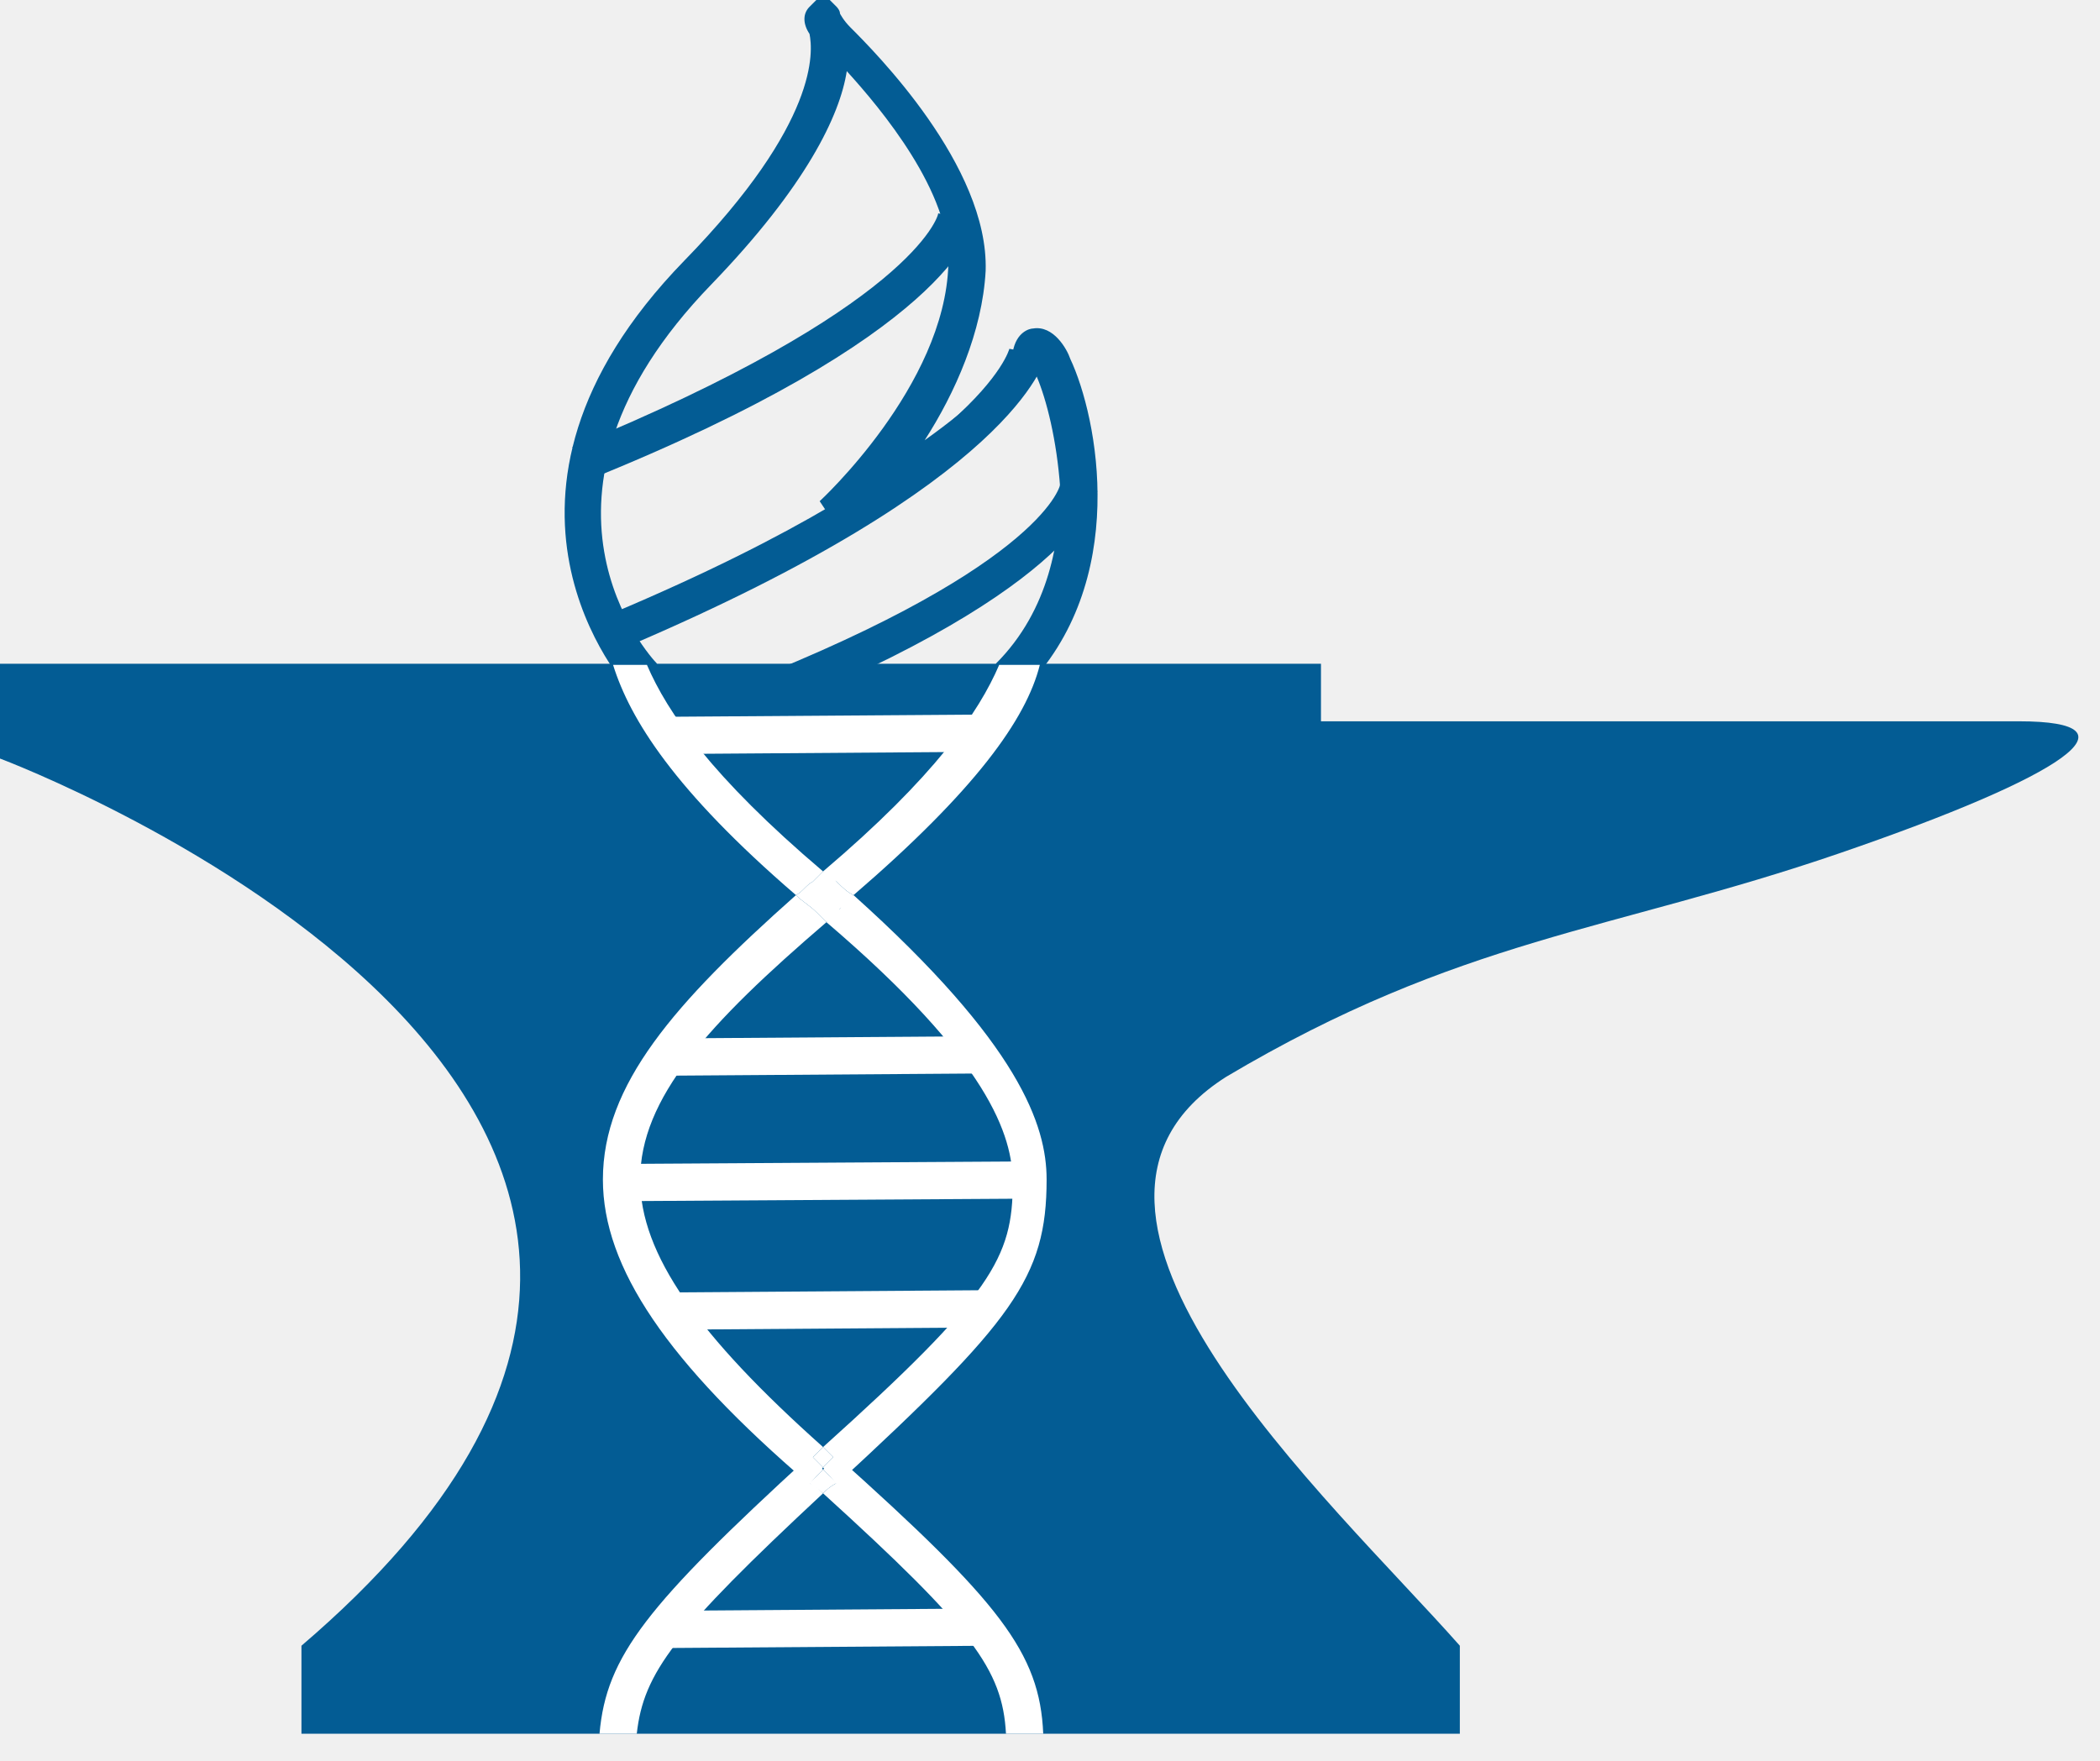
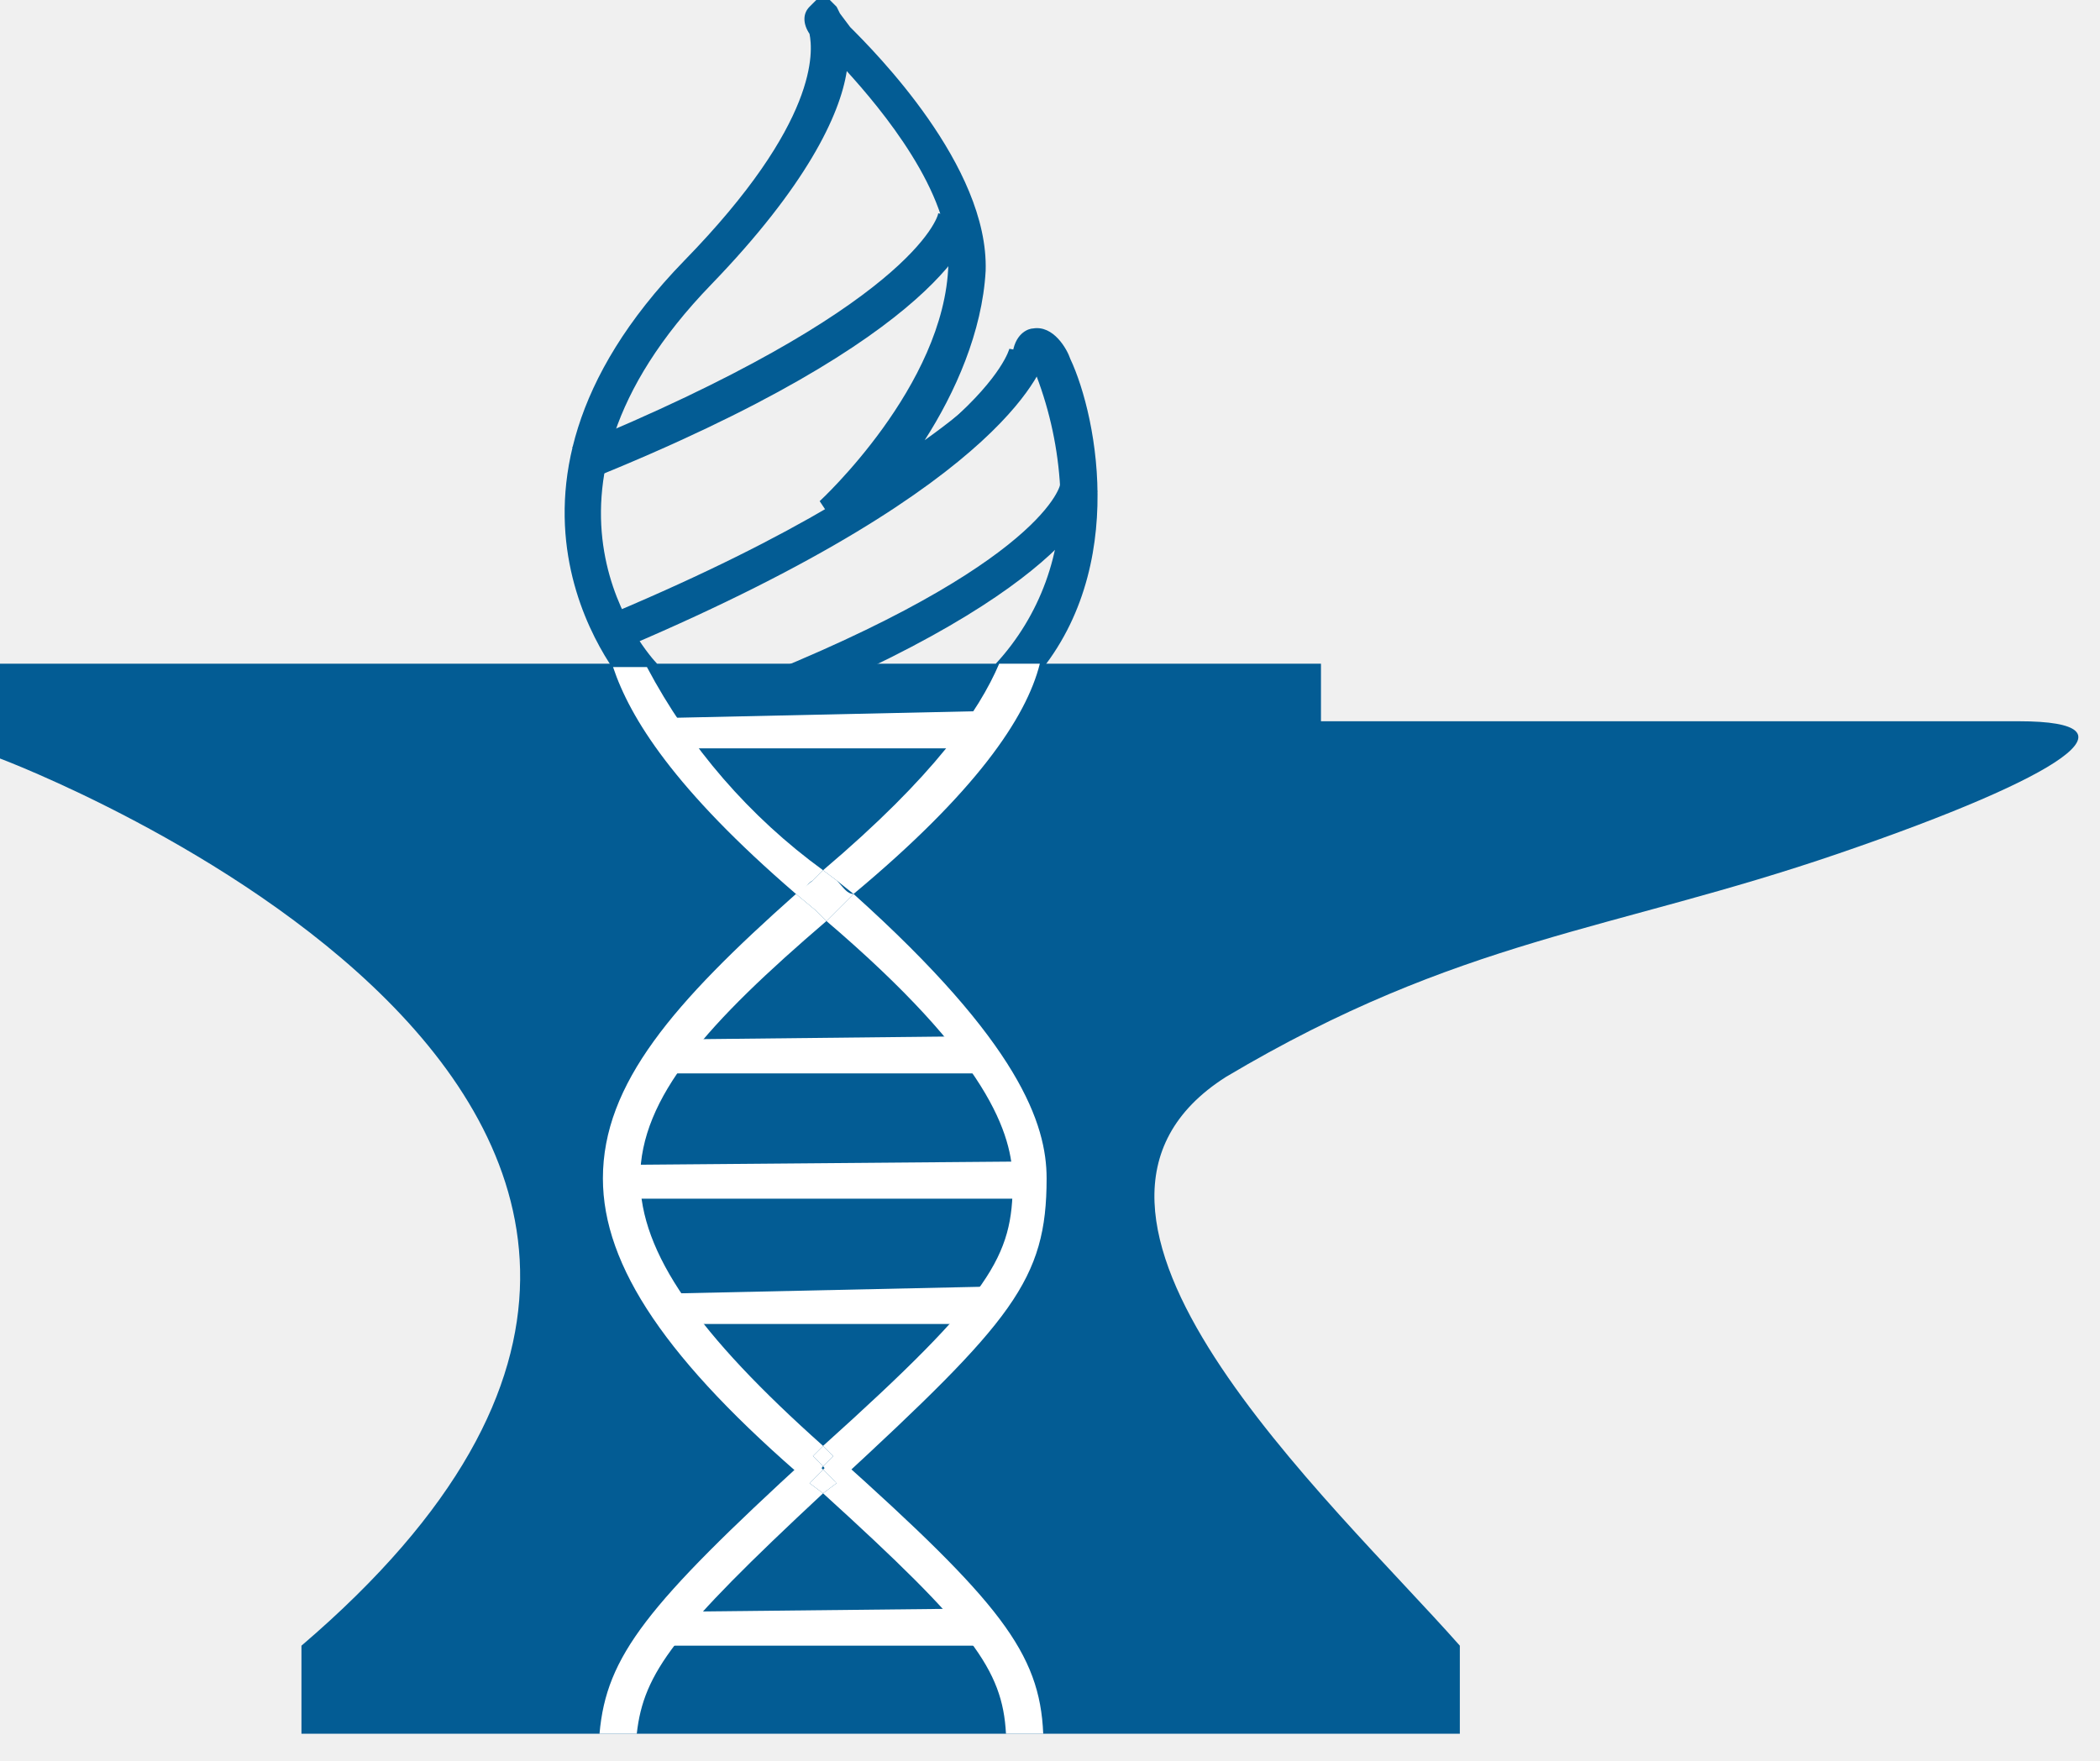
- <svg xmlns="http://www.w3.org/2000/svg" version="1.1" id="Layer_1" x="0px" y="0px" viewBox="0 0 62 52" style="enable-background:new 0 0 62 52;" xml:space="preserve">
-   <style type="text/css">
- 	.st0{fill:#035C94;}
- 	.st1{fill:none;}
- 	.st2{fill:#FFFFFF;}
- </style>
-   <g id="Symbols">
-     <g id="Header" transform="translate(-80, -6)">
-       <g id="Group" transform="translate(80, 6)">
-         <g>
-           <g id="layer1" transform="translate(0, 0.001153)">
-             <path id="path14" class="st0" d="M39,19.6H0v2.8c0,0,27.5,10.3,8.9,26.2v2.6h34.2v-2.6c-3.8-4.3-13.2-12.8-6.9-16.8       c6.9-4.1,11.4-4.3,18.1-6.6s9-3.9,5.3-3.9H39V19.6z" />
-             <path class="st0" d="M30.2,20.4l-0.8-0.8c1.6-1.6,1.9-3.7,1.9-5.2c-0.1-1.4-0.4-2.6-0.7-3.3c-1.1,1.9-5,4.1-5.8,4.6l-0.6-0.9       c0,0,3.7-3.4,3.8-7c0.1-2.1-2-4.6-3-5.7c-0.2,1.3-1.2,3.4-4,6.3c-6.1,6.3-1.8,11-1.6,11.2l-0.8,0.8c-0.1-0.1-5.2-5.7,1.6-12.7       c4-4.1,3.8-6.2,3.7-6.7c-0.2-0.3-0.2-0.6,0-0.8l0.4-0.4l0.4,0.4c0,0,0.1,0.1,0.1,0.2c0,0,0.1,0.2,0.3,0.4       c0.7,0.7,4.1,4.1,4,7.2c-0.1,1.8-0.9,3.6-1.8,5c1.4-1,2.5-2,2.6-2.6s0.5-0.7,0.6-0.7c0.6-0.1,1,0.6,1.1,0.9       C32.4,12.3,33.4,17.2,30.2,20.4z" />
-             <path class="st0" d="M18.5,19.1l-0.4-1c10.9-4.6,11.7-7.8,11.7-7.8l1.1,0.2C30.8,10.7,30,14.2,18.5,19.1z" />
-             <path class="st0" d="M21.5,21.5l-0.4-1c9.5-3.6,10.2-6.1,10.2-6.2l1.1,0.2C32.3,14.7,31.7,17.6,21.5,21.5z" />
-             <path class="st0" d="M17.3,14.2l-0.4-1c10-4.1,10.8-6.8,10.8-6.9l1.1,0.2C28.7,6.8,28,9.9,17.3,14.2z" />
-             <g id="path35">
- 					</g>
-           </g>
-           <g id="layer2" transform="translate(12, 19.55671)">
-             <g id="g3772-Clipped">
-               <g id="path4634">
- 						</g>
-               <g id="g3772">
-                 <g transform="translate(6, -10.22222)">
-                   <g>
-                     <path class="st1" d="M6.3,16.4c3.3-2.9,4.6-4.7,5.2-6.1H1.2C1.7,11.7,3,13.6,6.3,16.4z" />
-                     <path class="st1" d="M0.9,25.5c0,2.2,1.7,4.7,5.4,7.9c5-4.6,5.6-5.7,5.6-7.8c0-1.5-0.7-3.6-5.5-7.7           C2.9,20.9,0.9,23.1,0.9,25.5z" />
-                     <path class="st2" d="M6.3,16.4c-3.3-2.8-4.6-4.7-5.2-6.1H0.1c0.5,1.6,1.8,3.7,5.4,6.8C5.7,17,5.8,16.8,6,16.7           C6.1,16.6,6.2,16.5,6.3,16.4z" />
-                     <path class="st2" d="M6.4,17.9c4.8,4.1,5.5,6.3,5.5,7.7c0,2.2-0.6,3.3-5.6,7.8c0.1,0.1,0.2,0.2,0.3,0.3L6.3,34l0.4,0.5           c5.2-4.8,6.2-6.1,6.2-9c0-1.6-0.8-4-5.7-8.4c-0.1,0.1-0.3,0.2-0.4,0.4C6.7,17.6,6.5,17.7,6.4,17.9z" />
-                     <path class="st2" d="M12.7,10.3h-1.2c-0.6,1.4-1.9,3.3-5.2,6.1c0.1,0.1,0.2,0.2,0.4,0.3C6.9,16.9,7,17,7.2,17.1           C10.8,14,12.3,11.9,12.7,10.3z" />
-                     <path class="st2" d="M6.3,33.4c-3.7-3.3-5.4-5.7-5.4-7.9c0-2.4,2-4.6,5.5-7.6c-0.1-0.1-0.2-0.2-0.3-0.3           c-0.2-0.2-0.4-0.3-0.6-0.5c-3.6,3.2-5.7,5.6-5.7,8.4c0,2.6,1.9,5.4,6.1,9L6.3,34L6,33.7C6.1,33.6,6.2,33.5,6.3,33.4z" />
-                     <path class="st2" d="M6.3,33.4c-0.1,0.1-0.2,0.2-0.3,0.3L6.3,34l0.3-0.3C6.5,33.6,6.4,33.5,6.3,33.4z" />
-                     <path class="st2" d="M6.3,16.4c-0.1,0.1-0.2,0.2-0.3,0.3c-0.2,0.1-0.3,0.3-0.5,0.4c0.2,0.2,0.4,0.3,0.6,0.5           c0.1,0.1,0.2,0.2,0.3,0.3c0.1-0.1,0.3-0.2,0.4-0.4c0.1-0.1,0.3-0.2,0.4-0.4C7,17,6.9,16.9,6.7,16.7           C6.6,16.6,6.5,16.5,6.3,16.4z" />
-                   </g>
-                   <rect x="0.4" y="25" transform="matrix(1 -6.172604e-03 6.172604e-03 1 -0.1576 3.999088e-02)" class="st2" width="12" height="1.1" />
-                   <rect x="1.6" y="21.3" transform="matrix(1 -7.054322e-03 7.054322e-03 1 -0.154 4.463491e-02)" class="st2" width="9.3" height="1.1" />
-                   <rect x="1.8" y="28.8" transform="matrix(1 -7.054322e-03 7.054322e-03 1 -0.2069 4.587973e-02)" class="st2" width="9.2" height="1.1" />
-                   <rect x="1.8" y="11.8" transform="matrix(1 -7.054322e-03 7.054322e-03 1 -8.696283e-02 4.545349e-02)" class="st2" width="9.2" height="1.1" />
-                   <rect x="1.7" y="38.2" transform="matrix(1 -7.054322e-03 7.054322e-03 1 -0.2732 4.611160e-02)" class="st2" width="9.4" height="1.1" />
-                 </g>
-               </g>
-             </g>
-           </g>
-         </g>
-       </g>
-     </g>
-   </g>
-   <g>
-     <path class="st1" d="M24.3,44.1c-4.4,4-5.3,5.3-5.5,7.1h10.9C29.6,49.4,28.7,48.2,24.3,44.1z" />
-     <path class="st2" d="M24.3,44.1c-0.1-0.1-0.2-0.2-0.4-0.3l0.4-0.4L23.9,43c-4.8,4.4-6,5.9-6.2,8.2h1.1C19,49.4,19.9,48.2,24.3,44.1   z" />
-     <path class="st2" d="M24.3,44.1c4.4,4,5.3,5.2,5.4,7.1h1.1c-0.1-2.4-1.3-3.9-6.1-8.2l-0.4,0.4l0.4,0.4C24.5,43.9,24.4,44,24.3,44.1   z" />
-     <path class="st2" d="M24.3,44.1c0.1-0.1,0.2-0.2,0.4-0.3l-0.4-0.4l-0.4,0.4C24,43.9,24.2,44,24.3,44.1z" />
-   </g>
+ <svg xmlns="http://www.w3.org/2000/svg" viewBox="0 0 62 52">
+   <path d="M39 19.6H0v2.8s27.5 10.3 8.9 26.2v2.6h34.2v-2.6c-3.8-4.3-13.2-12.8-6.9-16.8 6.9-4.1 11.4-4.3 18.1-6.6s9-3.9 5.3-3.9H39v-1.7z" fill="#035c94" />
+   <path d="M30.2 20.4l-.8-.8a7.2 7.2 0 0 0 1.9-5.2 11 11 0 0 0-.7-3.3c-1.1 1.9-5 4.1-5.8 4.6l-.6-.9s3.7-3.4 3.8-7c.1-2.1-2-4.6-3-5.7-.2 1.3-1.2 3.4-4 6.3-6.1 6.3-1.8 11-1.6 11.2l-.8.8c-.1-.1-5.2-5.7 1.6-12.7 4-4.1 3.8-6.2 3.7-6.7-.2-.3-.2-.6 0-.8l.4-.4.4.4.1.2.3.4c.7.7 4.1 4.1 4 7.2-.1 1.8-.9 3.6-1.8 5 1.4-1 2.5-2 2.6-2.6s.5-.7.6-.7c.6-.1 1 .6 1.1.9.8 1.7 1.8 6.6-1.4 9.8z" fill="#035c94" />
+   <path d="M18.5 19.1l-.4-1c10.9-4.6 11.7-7.8 11.7-7.8l1.1.2c-.1.2-.9 3.7-12.4 8.6zm3 2.4l-.4-1c9.5-3.6 10.2-6.1 10.2-6.2l1.1.2c-.1.2-.7 3.1-10.9 7zm-4.2-7.3l-.4-1c10-4.1 10.8-6.8 10.8-6.9l1.1.2c-.1.3-.8 3.4-11.5 7.7z" fill="#035c94" />
+   <path d="M24.3 25.7c3.3-2.9 4.6-4.7 5.2-6H19.2c.5 1.3 1.8 3.2 5.1 6zm-5.4 9.1c0 2.2 1.7 4.7 5.4 8 5-4.7 5.6-5.8 5.6-7.9 0-1.5-.7-3.6-5.5-7.7-3.5 3-5.5 5.2-5.5 7.6z" fill="none" />
+   <path d="M24.3 25.7a17.6 17.6 0 0 1-5.2-6h-1c.5 1.5 1.8 3.6 5.4 6.7.2 0 .3-.3.5-.4l.3-.3zm.1 1.5c4.8 4.1 5.5 6.3 5.5 7.7 0 2.2-.6 3.3-5.6 7.8l.3.3-.3.3.4.5c5.2-4.8 6.2-6 6.2-9 0-1.6-.8-4-5.7-8.4l-.4.4-.4.4z" fill="#fff" />
+   <path d="M30.7 19.6h-1.2c-.6 1.4-1.9 3.3-5.2 6.1l.4.3.5.4c3.6-3 5.1-5.2 5.5-6.8zm-6.4 23.1c-3.7-3.3-5.4-5.7-5.4-7.9 0-2.4 2-4.6 5.5-7.6l-.3-.3-.6-.5c-3.6 3.2-5.7 5.6-5.7 8.4 0 2.6 1.9 5.4 6.1 9l.4-.5-.3-.3.3-.3z" fill="#fff" />
+   <path d="M24.3 42.7l-.3.3.3.3.3-.3-.3-.3zm0-17l-.3.3-.5.4.6.5.3.3.4-.4.4-.4c-.2 0-.3-.2-.5-.4l-.4-.3zm-5.9 8.7l12-.1v1.1h-12zm1.2-3.7l9.3-.1v1.1h-9.3zm.2 7.5L29 38v1.1h-9.2zm0-17L29 21v1.1h-9.2zm-.1 26.4l9.4-.1v1.1h-9.4z" fill="#fff" />
+   <path d="M24.3 44.1c-4.4 4-5.3 5.3-5.5 7.1h10.9c-.1-1.8-1-3-5.4-7.1z" fill="none" />
+   <path d="M24.3 44.1l-.4-.3.4-.4-.4-.4c-4.8 4.4-6 5.9-6.2 8.2h1.1c.2-1.8 1.1-3 5.5-7.1z" fill="#fff" />
+   <path d="M24.3 44.1c4.4 4 5.3 5.2 5.4 7.1h1.1c-.1-2.4-1.3-3.9-6.1-8.2l-.4.4.4.4-.4.3z" fill="#fff" />
+   <path d="M24.3 44.1l.4-.3-.4-.4-.4.4.4.3z" fill="#fff" />
</svg>
